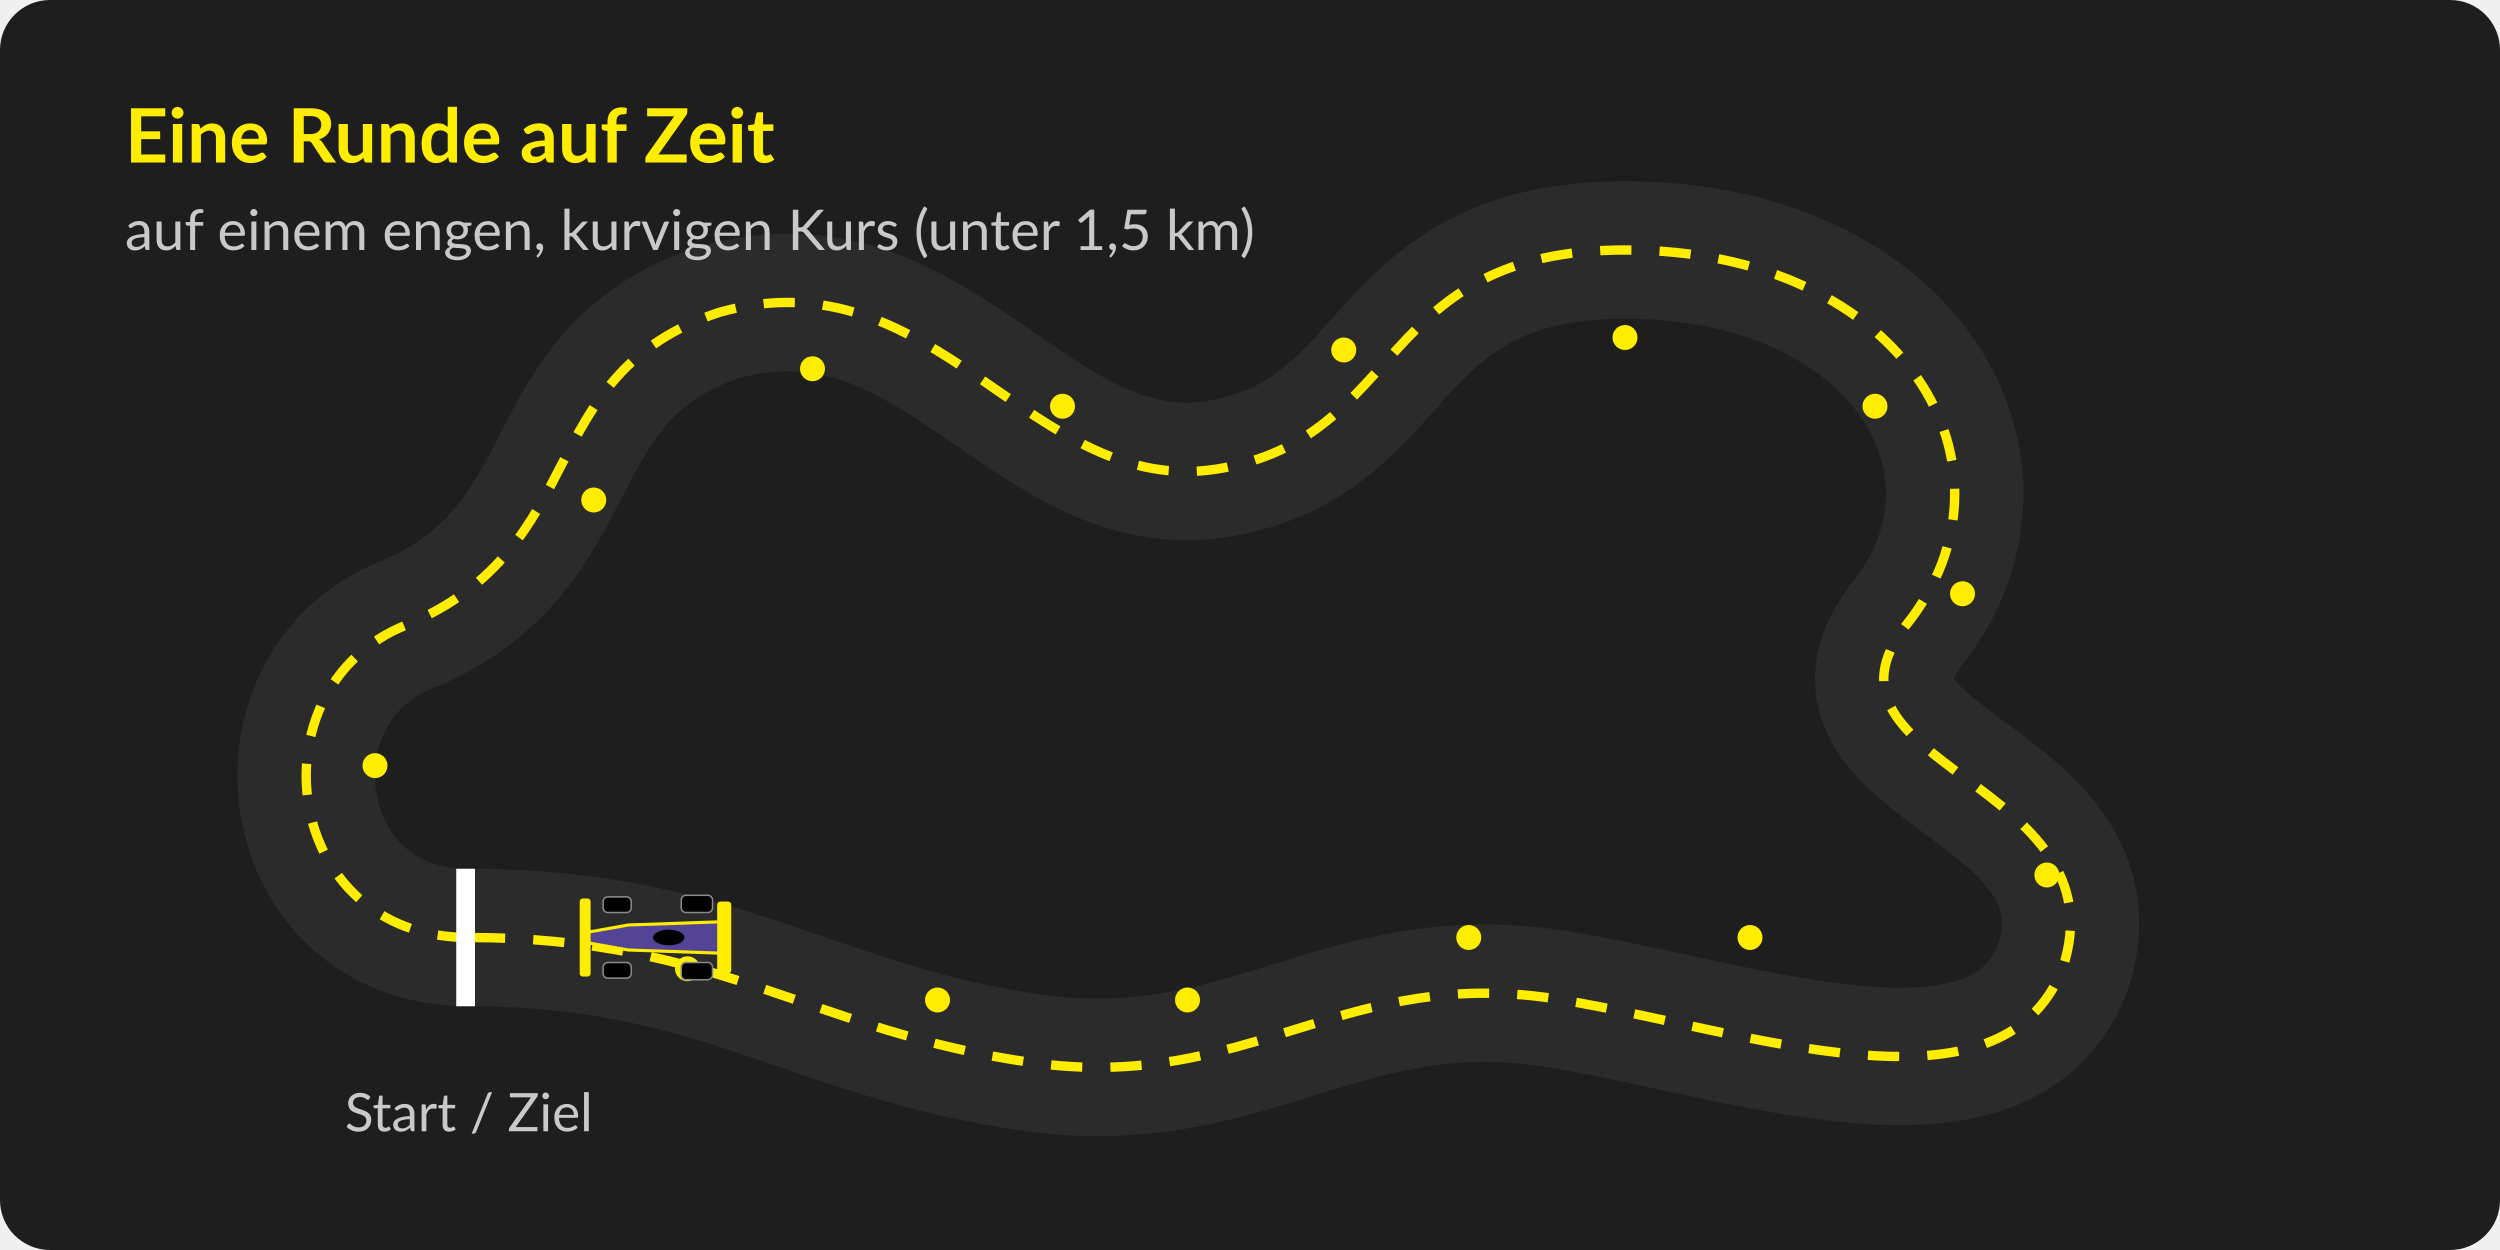
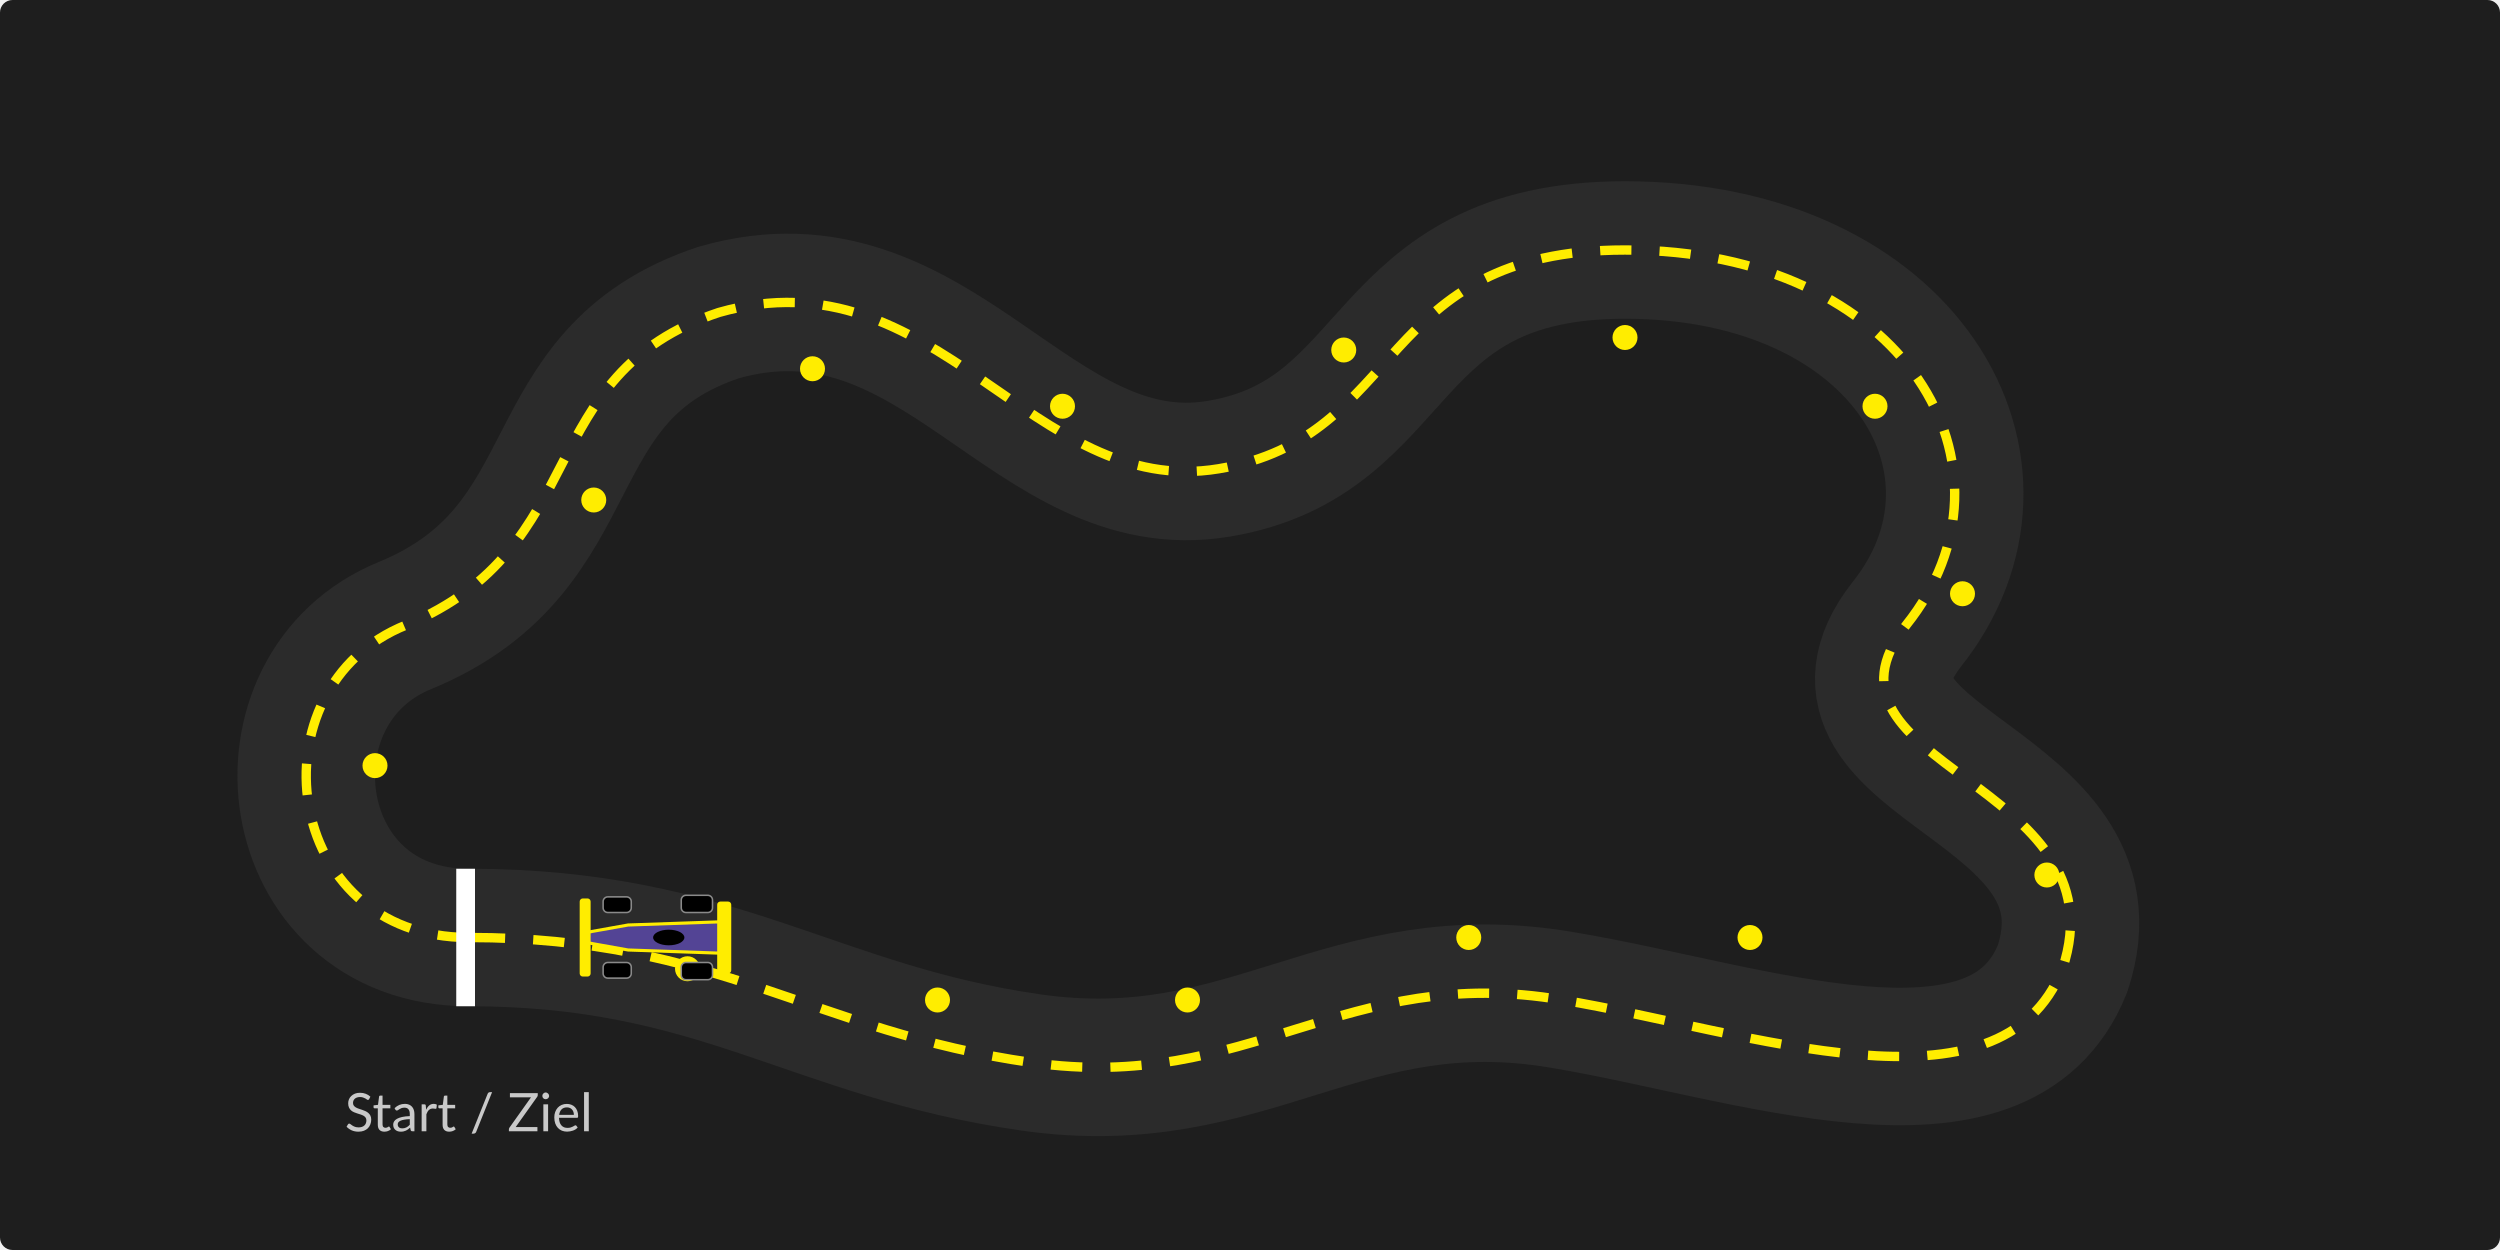
<svg xmlns="http://www.w3.org/2000/svg" viewBox="0 0 800 400" width="800" height="400" role="img" aria-label="Autocross: eine gezeitete Runde auf einem engen, kurvigen Kurs">
  <defs>
    <g id="car">
      <rect x="-48" y="-23" width="9" height="46" rx="2" fill="#FFED00" />
      <rect x="-36" y="-27" width="20" height="11" rx="3" fill="#000000" stroke="#8A8A8A" />
      <rect x="-36" y="16" width="20" height="11" rx="3" fill="#000000" stroke="#8A8A8A" />
      <rect x="16" y="-26" width="18" height="10" rx="3" fill="#000000" stroke="#8A8A8A" />
      <rect x="16" y="16" width="18" height="10" rx="3" fill="#000000" stroke="#8A8A8A" />
      <path d="M-40,-10 L18,-8 L46,-3 L46,3 L18,8 L-40,10 Z" fill="#534495" stroke="#FFED00" stroke-width="2" />
      <ellipse cx="-8" cy="0" rx="10" ry="5" fill="#000000" />
      <rect x="42" y="-25" width="7" height="50" rx="2" fill="#FFED00" />
    </g>
    <marker id="arrow" viewBox="0 0 10 10" refX="5" refY="5" markerWidth="5" markerHeight="5" orient="auto-start-reverse">
      <path d="M0,0 L10,5 L0,10 z" fill="#FFED00" />
    </marker>
    <marker id="arrow-light" viewBox="0 0 10 10" refX="5" refY="5" markerWidth="5" markerHeight="5" orient="auto-start-reverse">
      <path d="M0,0 L10,5 L0,10 z" fill="#C9C9C9" />
    </marker>
  </defs>
-   <rect width="800" height="400" rx="16" fill="#1E1E1E" />
+   <rect width="800" height="400" rx="4" fill="#1E1E1E" />
  <g font-family="Lato, 'Helvetica Neue', Arial, sans-serif" fill="#FFFFFF">
    <path d="M150,300 C90,300 80,220 130,200 C190,175 170,120 230,100 C300,80 330,160 390,150 C450,140 440,80 520,80 C610,80 650,150 610,200 C575,245 680,250 660,310 C640,360 560,330 500,320 C430,308 400,350 330,340 C260,330 230,300 150,300 Z" fill="none" stroke="#2B2B2B" stroke-width="44" stroke-linejoin="round" />
    <path d="M150,300 C90,300 80,220 130,200 C190,175 170,120 230,100 C300,80 330,160 390,150 C450,140 440,80 520,80 C610,80 650,150 610,200 C575,245 680,250 660,310 C640,360 560,330 500,320 C430,308 400,350 330,340 C260,330 230,300 150,300 Z" fill="none" stroke="#FFED00" stroke-width="3" stroke-dasharray="10 9" />
    <circle cx="120.0" cy="245.0" r="4" fill="#FFED00" />
    <circle cx="190.0" cy="160.0" r="4" fill="#FFED00" />
    <circle cx="260.0" cy="118.0" r="4" fill="#FFED00" />
    <circle cx="340.0" cy="130.0" r="4" fill="#FFED00" />
    <circle cx="430.0" cy="112.0" r="4" fill="#FFED00" />
    <circle cx="520.0" cy="108.0" r="4" fill="#FFED00" />
    <circle cx="600.0" cy="130.0" r="4" fill="#FFED00" />
    <circle cx="628.0" cy="190.0" r="4" fill="#FFED00" />
    <circle cx="655.0" cy="280.0" r="4" fill="#FFED00" />
    <circle cx="560.0" cy="300.0" r="4" fill="#FFED00" />
    <circle cx="470.0" cy="300.0" r="4" fill="#FFED00" />
    <circle cx="380.0" cy="320.0" r="4" fill="#FFED00" />
    <circle cx="300.0" cy="320.0" r="4" fill="#FFED00" />
    <circle cx="220.0" cy="310.0" r="4" fill="#FFED00" />
    <rect x="146" y="278" width="6" height="44" fill="#FFFFFF" />
    <use href="#car" transform="translate(210 300) rotate(180) scale(0.5)" />
    <text x="150" y="362" font-size="17" fill="#C9C9C9" text-anchor="middle" font-weight="400">Start / Ziel</text>
-     <text x="40" y="52" font-size="24" fill="#FFED00" text-anchor="start" font-weight="700">Eine Runde auf Zeit</text>
-     <text x="40" y="80" font-size="18" fill="#C9C9C9" text-anchor="start" font-weight="400">auf einem engen, kurvigen Kurs (unter 1,5 km)</text>
  </g>
</svg>
